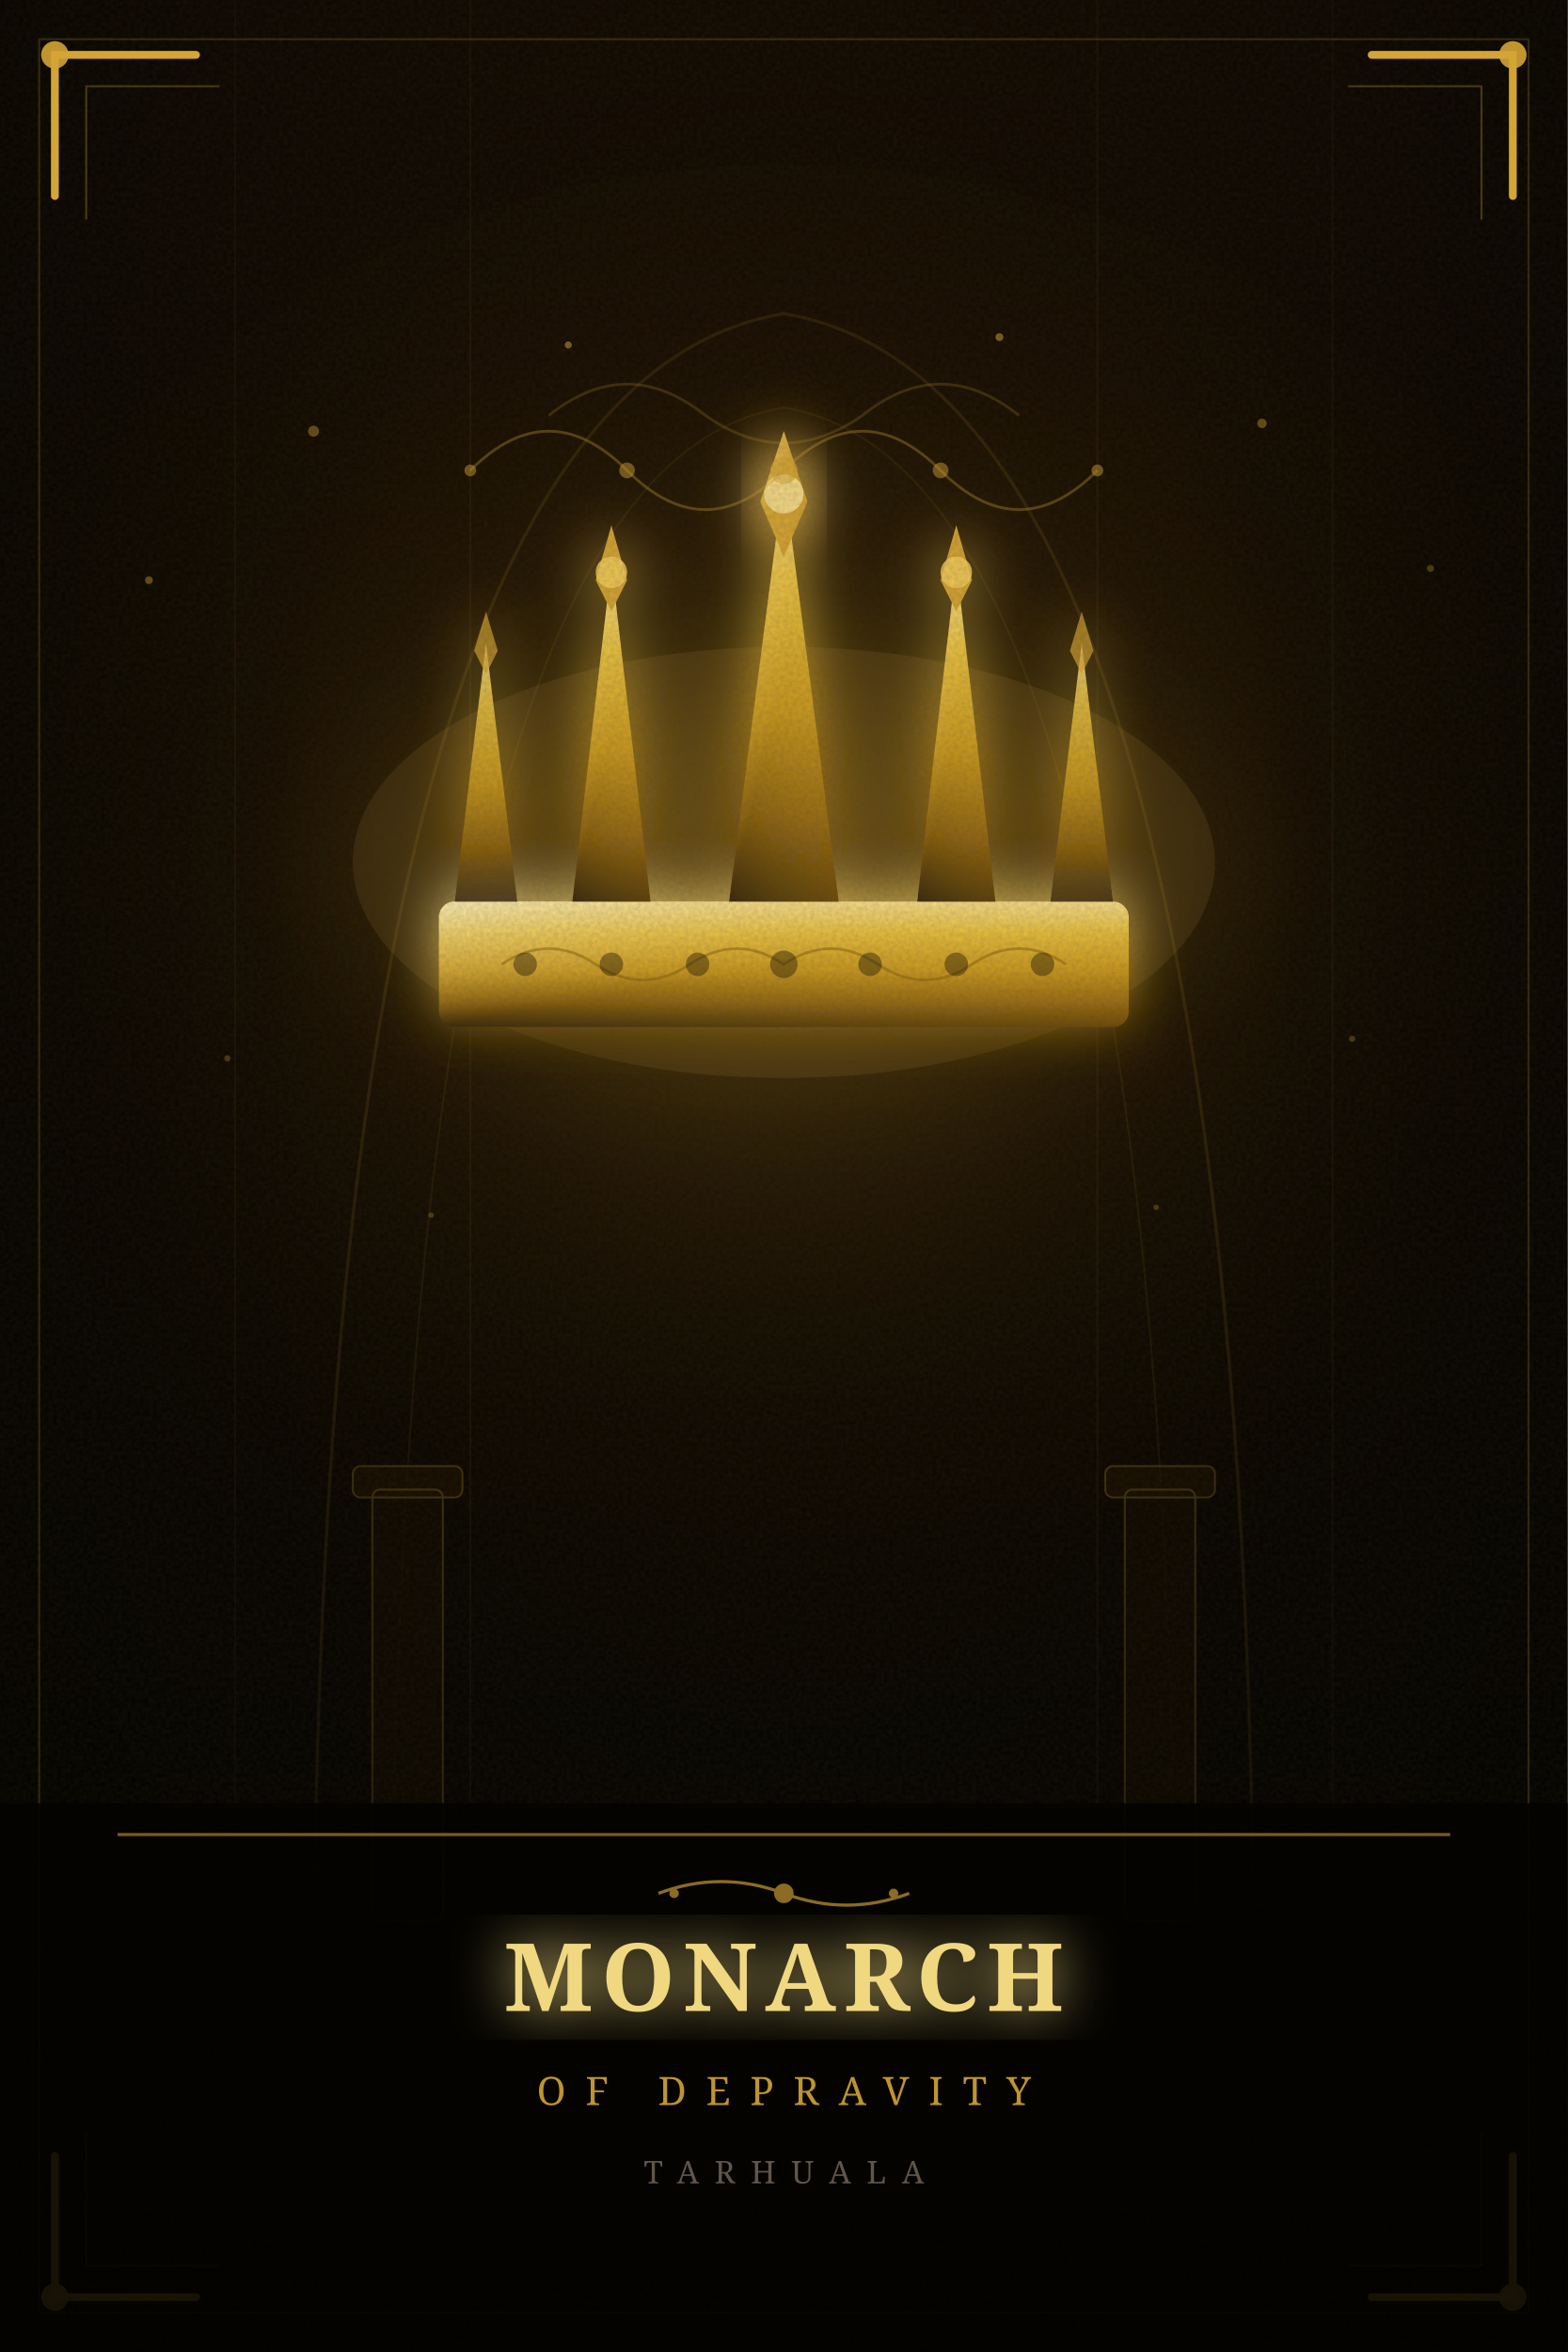
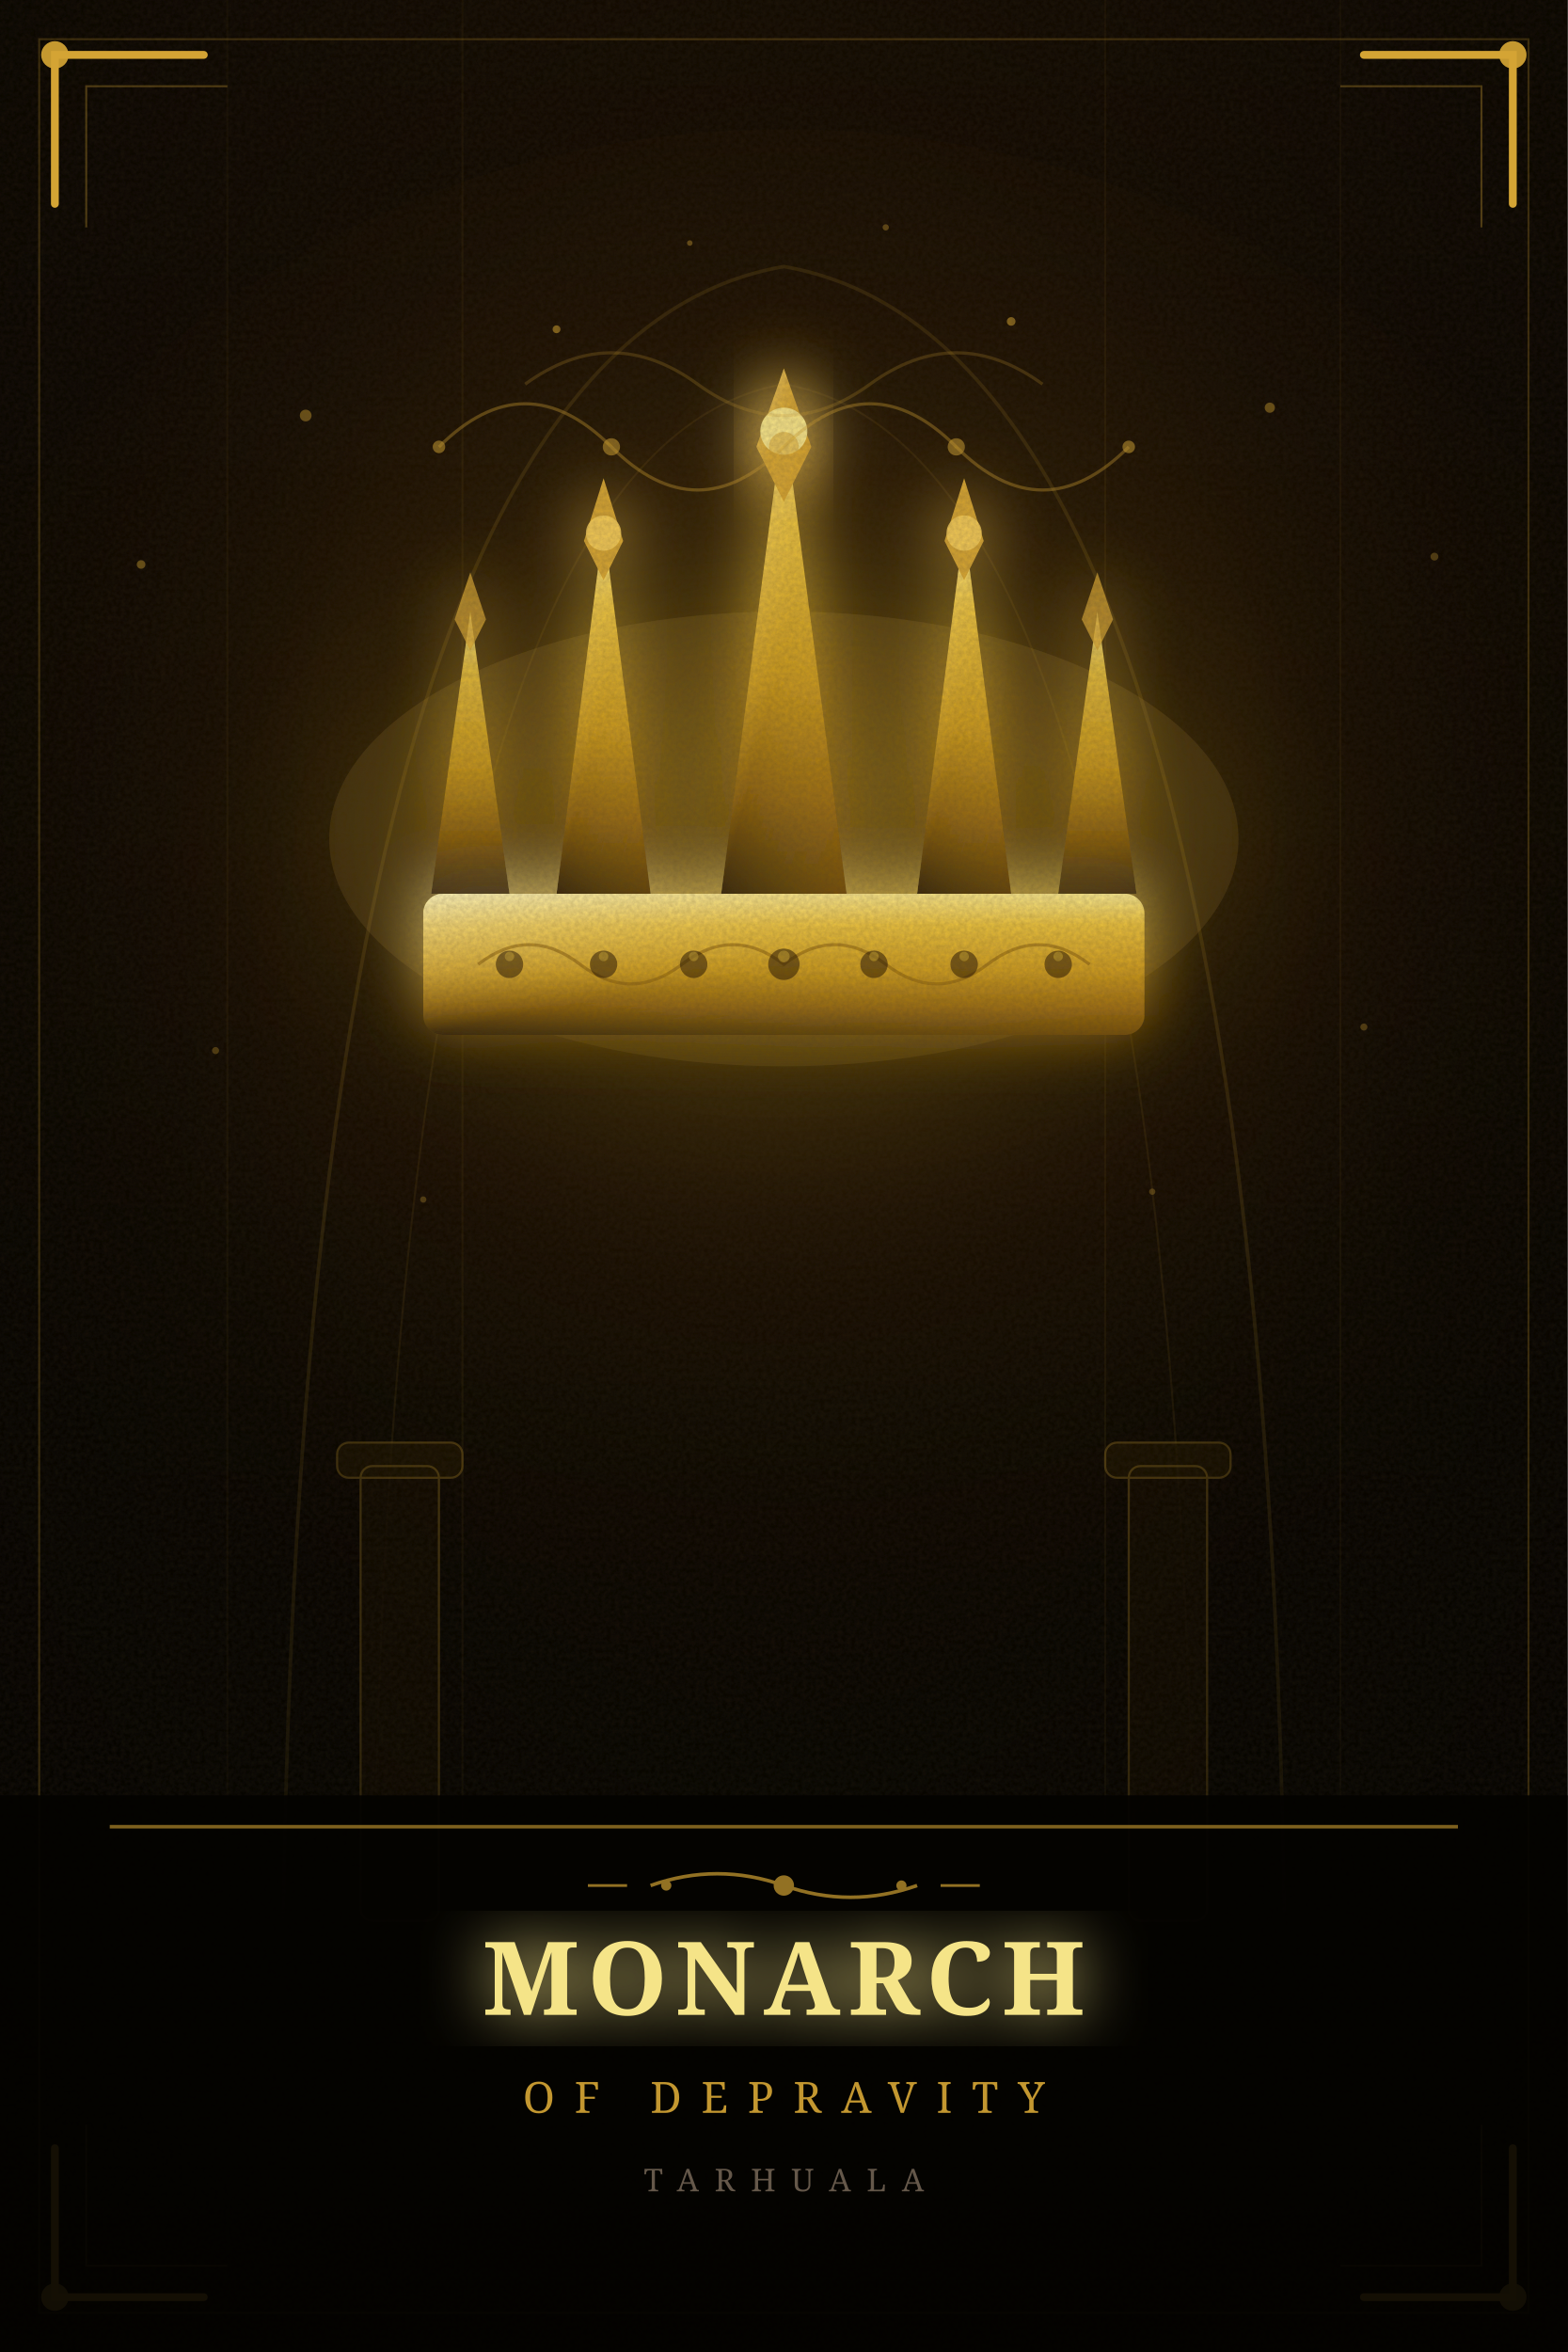
<svg xmlns="http://www.w3.org/2000/svg" viewBox="0 0 400 600" width="400" height="600">
  <defs>
-     <filter id="g">
-       <feTurbulence type="fractalNoise" baseFrequency="0.9" numOctaves="3" seed="11" />
-       <feColorMatrix values="0 0 0 0 0.05  0 0 0 0 0.04  0 0 0 0 0.01  0 0 0 0.45 0" />
+     <filter id="grain">
+       <feTurbulence type="fractalNoise" baseFrequency="0.88" numOctaves="3" seed="13" />
+       <feColorMatrix values="0 0 0 0 0.06  0 0 0 0 0.04  0 0 0 0 0.01  0 0 0 0.48 0" />
      <feComposite in2="SourceGraphic" operator="in" />
    </filter>
    <filter id="glow" x="-40%" y="-40%" width="180%" height="180%">
-       <feGaussianBlur stdDeviation="7" result="b" />
+       <feGaussianBlur stdDeviation="8" result="b" />
      <feMerge>
        <feMergeNode in="b" />
        <feMergeNode in="SourceGraphic" />
      </feMerge>
    </filter>
-     <filter id="crownGlow" x="-50%" y="-50%" width="200%" height="200%">
-       <feGaussianBlur stdDeviation="16" result="b" />
+     <filter id="crownhalo" x="-55%" y="-55%" width="210%" height="210%">
+       <feGaussianBlur stdDeviation="20" result="b" />
      <feMerge>
        <feMergeNode in="b" />
        <feMergeNode in="SourceGraphic" />
      </feMerge>
    </filter>
    <linearGradient id="bg" x1="0" y1="0" x2="0" y2="1">
-       <stop offset="0%" stop-color="#120901" />
-       <stop offset="35%" stop-color="#0a0500" />
+       <stop offset="0%" stop-color="#130a01" />
+       <stop offset="40%" stop-color="#0a0500" />
      <stop offset="100%" stop-color="#020100" />
    </linearGradient>
-     <radialGradient id="goldAura" cx="50%" cy="42%" r="55%">
-       <stop offset="0%" stop-color="#d4a434" stop-opacity="0.35" />
-       <stop offset="55%" stop-color="#6a4008" stop-opacity="0.1" />
+     <radialGradient id="goldAura" cx="50%" cy="40%" r="56%">
+       <stop offset="0%" stop-color="#d4a434" stop-opacity="0.42" />
+       <stop offset="52%" stop-color="#6a4008" stop-opacity="0.14" />
      <stop offset="100%" stop-color="#000" stop-opacity="0" />
    </radialGradient>
    <linearGradient id="goldMetal" x1="0" y1="0" x2="0" y2="1">
-       <stop offset="0%" stop-color="#f8e090" />
-       <stop offset="25%" stop-color="#e8c040" />
+       <stop offset="0%" stop-color="#f8e890" />
+       <stop offset="22%" stop-color="#e8c040" />
      <stop offset="55%" stop-color="#c89820" />
      <stop offset="80%" stop-color="#8a6010" />
      <stop offset="100%" stop-color="#3a2808" />
    </linearGradient>
    <linearGradient id="goldShine" x1="0" y1="0" x2="1" y2="1">
-       <stop offset="0%" stop-color="#fff8d0" stop-opacity="0.6" />
+       <stop offset="0%" stop-color="#fff8d0" stop-opacity="0.65" />
      <stop offset="50%" stop-color="#f0c040" stop-opacity="0" />
-       <stop offset="100%" stop-color="#c08010" stop-opacity="0.4" />
+       <stop offset="100%" stop-color="#c08010" stop-opacity="0.45" />
    </linearGradient>
    <linearGradient id="scrollFade" x1="0" y1="0" x2="0" y2="1">
      <stop offset="0%" stop-color="#0a0500" stop-opacity="0" />
      <stop offset="100%" stop-color="#020100" stop-opacity="1" />
    </linearGradient>
+     <radialGradient id="vig" cx="50%" cy="38%" r="76%">
+       <stop offset="40%" stop-color="#000" stop-opacity="0" />
+       <stop offset="100%" stop-color="#000" stop-opacity="0.92" />
+     </radialGradient>
  </defs>
  <rect width="400" height="600" fill="url(#bg)" />
-   <ellipse cx="200" cy="252" rx="230" ry="210" fill="url(#goldAura)" />
-   <g stroke="#d4a434" stroke-width="0.5" fill="none" opacity="0.06">
-     <line x1="60" y1="0" x2="60" y2="600" />
-     <line x1="120" y1="0" x2="120" y2="600" />
-     <line x1="280" y1="0" x2="280" y2="600" />
-     <line x1="340" y1="0" x2="340" y2="600" />
+   <ellipse cx="200" cy="248" rx="235" ry="215" fill="url(#goldAura)" />
+   <path d="M 72 530 Q 72 90 200 68 Q 328 90 328 530" fill="none" stroke="#d4a434" stroke-width="0.9" opacity="0.14" />
+   <path d="M 95 530 Q 95 116 200 98 Q 305 116 305 530" fill="none" stroke="#d4a434" stroke-width="0.5" opacity="0.09" />
+   <g stroke="#d4a434" stroke-width="0.5" fill="none" opacity="0.07">
+     <line x1="58" y1="0" x2="58" y2="600" />
+     <line x1="118" y1="0" x2="118" y2="600" />
+     <line x1="282" y1="0" x2="282" y2="600" />
+     <line x1="342" y1="0" x2="342" y2="600" />
  </g>
-   <path d="M 80 520 Q 80 100 200 80 Q 320 100 320 520" fill="none" stroke="#d4a434" stroke-width="0.8" opacity="0.12" />
-   <path d="M 100 520 Q 100 120 200 104 Q 300 120 300 520" fill="none" stroke="#d4a434" stroke-width="0.5" opacity="0.08" />
-   <g transform="translate(200 200)" filter="url(#crownGlow)">
-     <ellipse cx="0" cy="20" rx="110" ry="55" fill="#d4a434" opacity="0.12" />
+   <g transform="translate(200 196)" filter="url(#crownhalo)">
+     <ellipse cx="0" cy="18" rx="116" ry="58" fill="#d4a434" opacity="0.14" />
  </g>
-   <g transform="translate(200 200)" filter="url(#glow)">
-     <rect x="-88" y="30" width="176" height="32" rx="4" fill="url(#goldMetal)" />
-     <rect x="-88" y="30" width="176" height="32" rx="4" fill="url(#goldShine)" />
-     <g stroke="#8a6010" stroke-width="0.7" fill="none" opacity="0.5">
-       <path d="M -72 46 Q -60 38 -48 46 Q -36 54 -24 46 Q -12 38 0 46 Q 12 38 24 46 Q 36 54 48 46 Q 60 38 72 46" />
+   <g transform="translate(200 196)" filter="url(#glow)">
+     <rect x="-92" y="32" width="184" height="36" rx="5" fill="url(#goldMetal)" />
+     <rect x="-92" y="32" width="184" height="36" rx="5" fill="url(#goldShine)" />
+     <path d="M -78 50 Q -65 40 -52 50 Q -39 60 -26 50 Q -13 40 0 50 Q 13 40 26 50 Q 39 60 52 50 Q 65 40 78 50" stroke="#8a6010" stroke-width="0.8" fill="none" opacity="0.55" />
+     <g fill="#1a0900" opacity="0.5">
+       <circle cx="-70" cy="50" r="3.5" />
+       <circle cx="-46" cy="50" r="3.5" />
+       <circle cx="-23" cy="50" r="3.5" />
+       <circle cx="0" cy="50" r="4" />
+       <circle cx="23" cy="50" r="3.5" />
+       <circle cx="46" cy="50" r="3.5" />
+       <circle cx="70" cy="50" r="3.5" />
    </g>
-     <g fill="#120901" opacity="0.4">
-       <circle cx="-66" cy="46" r="3" />
-       <circle cx="-44" cy="46" r="3" />
-       <circle cx="-22" cy="46" r="3" />
-       <circle cx="0" cy="46" r="3.5" />
-       <circle cx="22" cy="46" r="3" />
-       <circle cx="44" cy="46" r="3" />
-       <circle cx="66" cy="46" r="3" />
+     <g fill="#e8c040" opacity="0.4">
+       <circle cx="-70" cy="48" r="1.2" />
+       <circle cx="-46" cy="48" r="1.2" />
+       <circle cx="-23" cy="48" r="1.2" />
+       <circle cx="0" cy="48" r="1.5" />
+       <circle cx="23" cy="48" r="1.2" />
+       <circle cx="46" cy="48" r="1.2" />
+       <circle cx="70" cy="48" r="1.2" />
    </g>
-     <polygon points="0,-78 -14,30 14,30" fill="url(#goldMetal)" />
-     <polygon points="0,-78 -14,30 14,30" fill="url(#goldShine)" />
-     <polygon points="0,-90 6,-72 0,-58 -6,-72" fill="#d4a434" filter="url(#glow)" />
-     <polygon points="0,-90 6,-72 0,-58 -6,-72" fill="url(#goldShine)" />
-     <circle cx="0" cy="-74" r="5" fill="#f8e090" opacity="0.9" />
-     <polygon points="-44,-56 -54,30 -34,30" fill="url(#goldMetal)" />
-     <polygon points="-44,-56 -54,30 -34,30" fill="url(#goldShine)" opacity="0.7" />
-     <polygon points="-44,-66 -48,-52 -44,-44 -40,-52" fill="#d4a434" />
-     <circle cx="-44" cy="-54" r="4" fill="#f8d060" opacity="0.8" />
-     <polygon points="44,-56 34,30 54,30" fill="url(#goldMetal)" />
-     <polygon points="44,-56 34,30 54,30" fill="url(#goldShine)" opacity="0.7" />
-     <polygon points="44,-66 40,-52 44,-44 48,-52" fill="#d4a434" />
-     <circle cx="44" cy="-54" r="4" fill="#f8d060" opacity="0.8" />
-     <polygon points="-76,-36 -84,30 -68,30" fill="url(#goldMetal)" opacity="0.9" />
-     <polygon points="-76,-44 -79,-34 -76,-28 -73,-34" fill="#d4a434" opacity="0.7" />
-     <polygon points="76,-36 68,30 84,30" fill="url(#goldMetal)" opacity="0.9" />
-     <polygon points="76,-44 73,-34 76,-28 79,-34" fill="#d4a434" opacity="0.7" />
+     <polygon points="0,-90 -16,32 16,32" fill="url(#goldMetal)" />
+     <polygon points="0,-90 -16,32 16,32" fill="url(#goldShine)" />
+     <polygon points="0,-102 7,-82 0,-68 -7,-82" fill="#d4a434" filter="url(#glow)" />
+     <polygon points="0,-102 7,-82 0,-68 -7,-82" fill="url(#goldShine)" />
+     <circle cx="0" cy="-86" r="6" fill="#f8e890" opacity="0.92" />
+     <polygon points="-46,-62 -58,32 -34,32" fill="url(#goldMetal)" />
+     <polygon points="-46,-62 -58,32 -34,32" fill="url(#goldShine)" opacity="0.7" />
+     <polygon points="-46,-74 -51,-58 -46,-48 -41,-58" fill="#d4a434" />
+     <circle cx="-46" cy="-60" r="4.5" fill="#f8d060" opacity="0.82" />
+     <polygon points="46,-62 34,32 58,32" fill="url(#goldMetal)" />
+     <polygon points="46,-62 34,32 58,32" fill="url(#goldShine)" opacity="0.7" />
+     <polygon points="46,-74 41,-58 46,-48 51,-58" fill="#d4a434" />
+     <circle cx="46" cy="-60" r="4.5" fill="#f8d060" opacity="0.82" />
+     <polygon points="-80,-40 -90,32 -70,32" fill="url(#goldMetal)" opacity="0.9" />
+     <polygon points="-80,-50 -84,-38 -80,-30 -76,-38" fill="#d4a434" opacity="0.75" />
+     <polygon points="80,-40 70,32 90,32" fill="url(#goldMetal)" opacity="0.9" />
+     <polygon points="80,-50 76,-38 80,-30 84,-38" fill="#d4a434" opacity="0.75" />
  </g>
-   <g transform="translate(200 120)" fill="none" stroke="#d4a434" stroke-width="0.7" opacity="0.35">
-     <path d="M -80 0 Q -60 -20 -40 0 Q -20 20 0 0 Q 20 -20 40 0 Q 60 20 80 0" />
-     <path d="M -60 -14 Q -40 -30 -20 -14 Q 0 0 20 -14 Q 40 -30 60 -14" opacity="0.6" />
+   <g transform="translate(200 114)" fill="none" stroke="#d4a434" stroke-width="0.8" opacity="0.38">
+     <path d="M -88 0 Q -66 -22 -44 0 Q -22 22 0 0 Q 22 -22 44 0 Q 66 22 88 0" />
+     <path d="M -66 -16 Q -44 -32 -22 -16 Q 0 0 22 -16 Q 44 -32 66 -16" opacity="0.6" />
  </g>
-   <g transform="translate(200 120)" fill="#d4a434" opacity="0.5">
-     <circle cx="0" cy="0" r="3.5" />
-     <circle cx="-40" cy="0" r="2" />
-     <circle cx="40" cy="0" r="2" />
-     <circle cx="-80" cy="0" r="1.5" />
-     <circle cx="80" cy="0" r="1.5" />
+   <g transform="translate(200 114)" fill="#d4a434" opacity="0.55">
+     <circle cx="0" cy="0" r="3.8" />
+     <circle cx="-44" cy="0" r="2.2" />
+     <circle cx="44" cy="0" r="2.2" />
+     <circle cx="-88" cy="0" r="1.6" />
+     <circle cx="88" cy="0" r="1.6" />
  </g>
  <g fill="#d4a434">
-     <circle cx="38" cy="148" r="1" opacity="0.6" />
-     <circle cx="80" cy="110" r="1.4" opacity="0.5" />
-     <circle cx="145" cy="88" r="0.9" opacity="0.55" />
-     <circle cx="255" cy="86" r="1" opacity="0.55" />
-     <circle cx="322" cy="108" r="1.2" opacity="0.5" />
-     <circle cx="365" cy="145" r="0.9" opacity="0.45" />
-     <circle cx="58" cy="270" r="0.8" opacity="0.35" />
-     <circle cx="345" cy="265" r="0.8" opacity="0.35" />
-     <circle cx="110" cy="310" r="0.7" opacity="0.3" />
-     <circle cx="295" cy="308" r="0.7" opacity="0.3" />
+     <circle cx="36" cy="144" r="1.1" opacity="0.62" />
+     <circle cx="78" cy="106" r="1.5" opacity="0.52" />
+     <circle cx="142" cy="84" r="1.0" opacity="0.56" />
+     <circle cx="258" cy="82" r="1.1" opacity="0.56" />
+     <circle cx="324" cy="104" r="1.3" opacity="0.52" />
+     <circle cx="366" cy="142" r="1.0" opacity="0.46" />
+     <circle cx="55" cy="268" r="0.9" opacity="0.38" />
+     <circle cx="348" cy="262" r="0.9" opacity="0.38" />
+     <circle cx="108" cy="306" r="0.8" opacity="0.32" />
+     <circle cx="294" cy="304" r="0.8" opacity="0.32" />
+     <circle cx="176" cy="62" r="0.7" opacity="0.42" />
+     <circle cx="226" cy="58" r="0.8" opacity="0.38" />
  </g>
-   <g fill="#060300" opacity="0.8">
-     <rect x="0" y="490" width="400" height="110" />
-     <rect x="60" y="490" width="280" height="8" rx="1" fill="#0a0600" opacity="0.9" />
-     <rect x="80" y="478" width="240" height="12" rx="1" fill="#0c0700" opacity="0.7" />
-     <rect x="110" y="467" width="180" height="11" rx="1" fill="#0e0800" opacity="0.6" />
-     <rect x="95" y="380" width="18" height="110" rx="2" fill="#100900" />
-     <rect x="287" y="380" width="18" height="110" rx="2" fill="#100900" />
-     <rect x="90" y="374" width="28" height="8" rx="2" fill="#1a1000" opacity="0.9" />
-     <rect x="282" y="374" width="28" height="8" rx="2" fill="#1a1000" opacity="0.9" />
+   <g fill="#060300" opacity="0.82">
+     <rect x="0" y="488" width="400" height="112" />
+     <rect x="56" y="488" width="288" height="9" rx="1.5" fill="#0b0700" opacity="0.9" />
+     <rect x="78" y="476" width="244" height="13" rx="1.5" fill="#0d0800" opacity="0.72" />
+     <rect x="108" y="464" width="184" height="13" rx="1.5" fill="#100900" opacity="0.62" />
+     <rect x="92" y="374" width="20" height="116" rx="3" fill="#110a00" />
+     <rect x="288" y="374" width="20" height="116" rx="3" fill="#110a00" />
+     <rect x="86" y="368" width="32" height="9" rx="3" fill="#1c1200" opacity="0.92" />
+     <rect x="282" y="368" width="32" height="9" rx="3" fill="#1c1200" opacity="0.92" />
  </g>
-   <g stroke="#d4a434" stroke-width="0.5" fill="none" opacity="0.25">
-     <rect x="95" y="380" width="18" height="110" rx="2" />
-     <rect x="287" y="380" width="18" height="110" rx="2" />
-     <rect x="90" y="374" width="28" height="8" rx="2" />
-     <rect x="282" y="374" width="28" height="8" rx="2" />
+   <g stroke="#d4a434" stroke-width="0.55" fill="none" opacity="0.28">
+     <rect x="92" y="374" width="20" height="116" rx="3" />
+     <rect x="288" y="374" width="20" height="116" rx="3" />
+     <rect x="86" y="368" width="32" height="9" rx="3" />
+     <rect x="282" y="368" width="32" height="9" rx="3" />
  </g>
-   <rect x="0" y="455" width="400" height="145" fill="url(#scrollFade)" />
-   <radialGradient id="vig" cx="50%" cy="38%" r="75%">
-     <stop offset="40%" stop-color="#000" stop-opacity="0" />
-     <stop offset="100%" stop-color="#000" stop-opacity="0.9" />
-   </radialGradient>
+   <rect x="0" y="452" width="400" height="148" fill="url(#scrollFade)" />
  <rect width="400" height="600" fill="url(#vig)" />
-   <rect width="400" height="600" filter="url(#g)" opacity="0.5" />
+   <rect width="400" height="600" filter="url(#grain)" opacity="0.52" />
  <g stroke="#d4a434" stroke-width="2" fill="none" stroke-linecap="round">
-     <path d="M 14 50 L 14 14 L 50 14" />
-     <path d="M 350 14 L 386 14 L 386 50" />
-     <path d="M 14 550 L 14 586 L 50 586" />
-     <path d="M 386 550 L 386 586 L 350 586" />
+     <path d="M 14 52 L 14 14 L 52 14" />
+     <path d="M 348 14 L 386 14 L 386 52" />
+     <path d="M 14 548 L 14 586 L 52 586" />
+     <path d="M 386 548 L 386 586 L 348 586" />
  </g>
-   <g fill="#d4a434" opacity="0.9">
+   <g fill="#d4a434" opacity="0.92">
    <circle cx="14" cy="14" r="3.5" />
    <circle cx="386" cy="14" r="3.5" />
    <circle cx="14" cy="586" r="3.5" />
    <circle cx="386" cy="586" r="3.5" />
  </g>
-   <g stroke="#d4a434" stroke-width="0.5" fill="none" opacity="0.3">
-     <path d="M 22 56 L 22 22 L 56 22" />
-     <path d="M 344 22 L 378 22 L 378 56" />
-     <path d="M 22 544 L 22 578 L 56 578" />
-     <path d="M 378 544 L 378 578 L 344 578" />
+   <g stroke="#d4a434" stroke-width="0.5" fill="none" opacity="0.32">
+     <path d="M 22 58 L 22 22 L 58 22" />
+     <path d="M 342 22 L 378 22 L 378 58" />
+     <path d="M 22 542 L 22 578 L 58 578" />
+     <path d="M 378 542 L 378 578 L 342 578" />
  </g>
-   <rect x="10" y="10" width="380" height="580" fill="none" stroke="#d4a434" stroke-width="0.5" opacity="0.2" />
-   <rect x="0" y="460" width="400" height="140" fill="#030200" opacity="0.9" />
-   <line x1="30" y1="468" x2="370" y2="468" stroke="#d4a434" stroke-width="0.8" opacity="0.55" />
-   <g transform="translate(200 483)" fill="#d4a434" opacity="0.65">
-     <path d="M -32,0 Q -16,-6 0,0 Q 16,6 32,0" fill="none" stroke="#d4a434" stroke-width="0.8" />
-     <circle cx="0" cy="0" r="2.5" />
-     <circle cx="-28" cy="0" r="1.2" />
-     <circle cx="28" cy="0" r="1.2" />
+   <rect x="10" y="10" width="380" height="580" fill="none" stroke="#d4a434" stroke-width="0.5" opacity="0.22" />
+   <rect x="0" y="458" width="400" height="142" fill="#030200" opacity="0.92" />
+   <line x1="28" y1="466" x2="372" y2="466" stroke="#d4a434" stroke-width="0.9" opacity="0.58" />
+   <g transform="translate(200 481)" fill="#d4a434" opacity="0.68">
+     <path d="M -34,0 Q -17,-6 0,0 Q 17,6 34,0" fill="none" stroke="#d4a434" stroke-width="0.9" />
+     <circle cx="0" cy="0" r="2.6" />
+     <circle cx="-30" cy="0" r="1.3" />
+     <circle cx="30" cy="0" r="1.3" />
+     <path d="M -50,0 L -40,0" stroke="#d4a434" stroke-width="0.7" />
+     <path d="M 40,0 L 50,0" stroke="#d4a434" stroke-width="0.7" />
  </g>
-   <text x="200" y="513" text-anchor="middle" font-family="Georgia,serif" font-size="24" font-weight="700" letter-spacing="2" fill="#f0d880" filter="url(#glow)">MONARCH</text>
-   <text x="200" y="537" text-anchor="middle" font-family="Georgia,serif" font-size="10" font-weight="400" letter-spacing="5" fill="#d4a434" opacity="0.9">OF DEPRAVITY</text>
-   <text x="200" y="557" text-anchor="middle" font-family="Georgia,serif" font-size="8" font-weight="400" letter-spacing="4" fill="#786a5a" opacity="0.8">TARHUALA</text>
+   <text x="200" y="514" text-anchor="middle" font-family="Georgia,serif" font-size="26" font-weight="700" letter-spacing="2" fill="#f5e488" filter="url(#glow)">MONARCH</text>
+   <text x="200" y="539" text-anchor="middle" font-family="Georgia,serif" font-size="11" font-weight="400" letter-spacing="5" fill="#d4a434" opacity="0.92">OF DEPRAVITY</text>
+   <text x="200" y="559" text-anchor="middle" font-family="Georgia,serif" font-size="8" font-weight="400" letter-spacing="4" fill="#7a6a5a" opacity="0.82">TARHUALA</text>
</svg>
